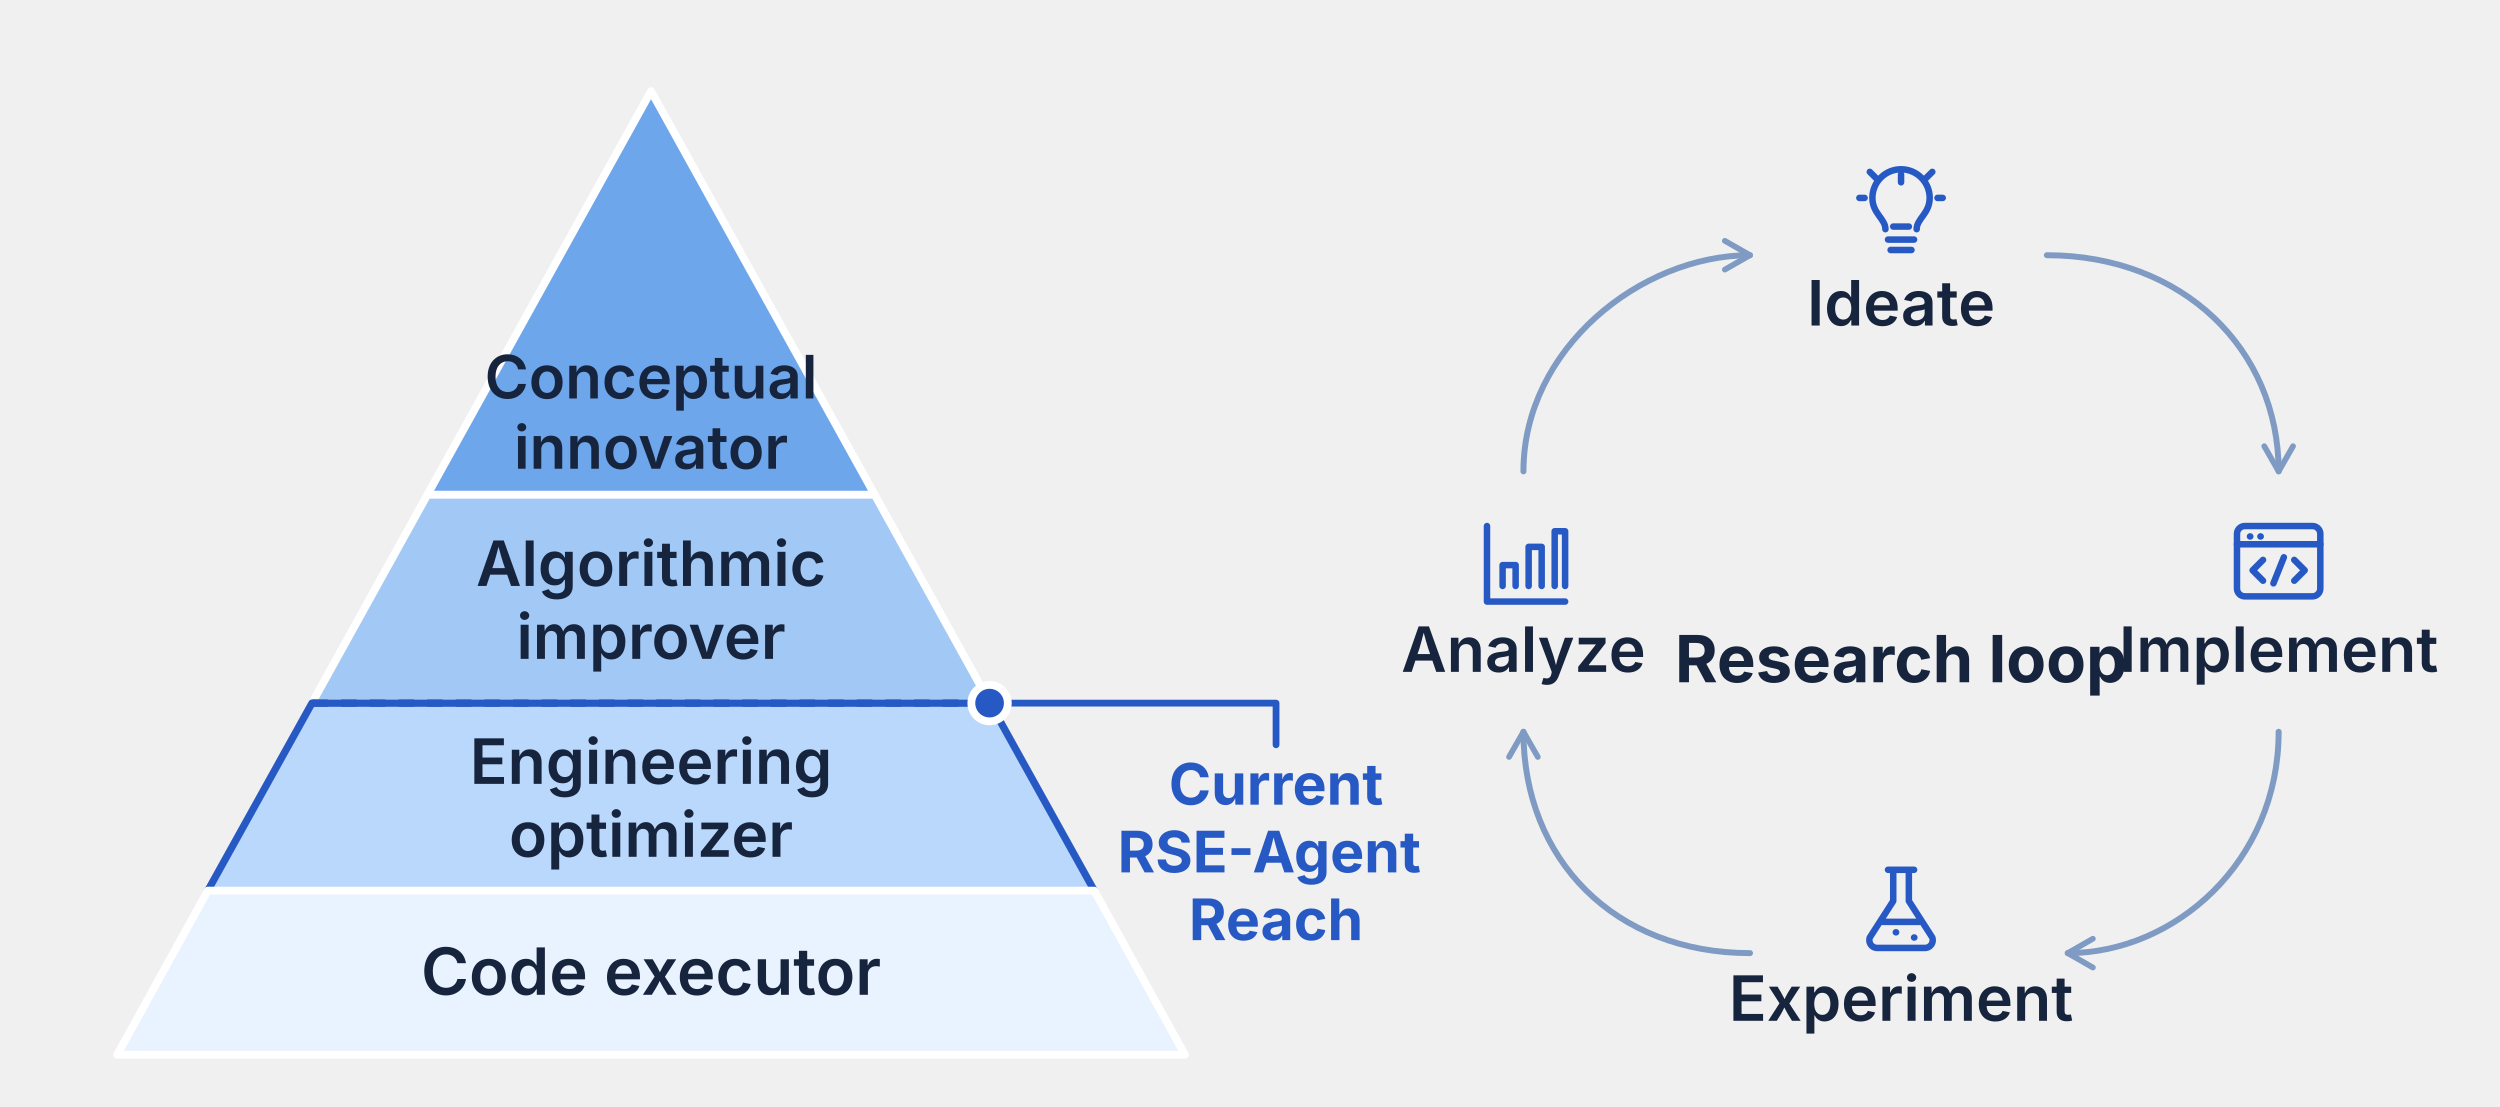
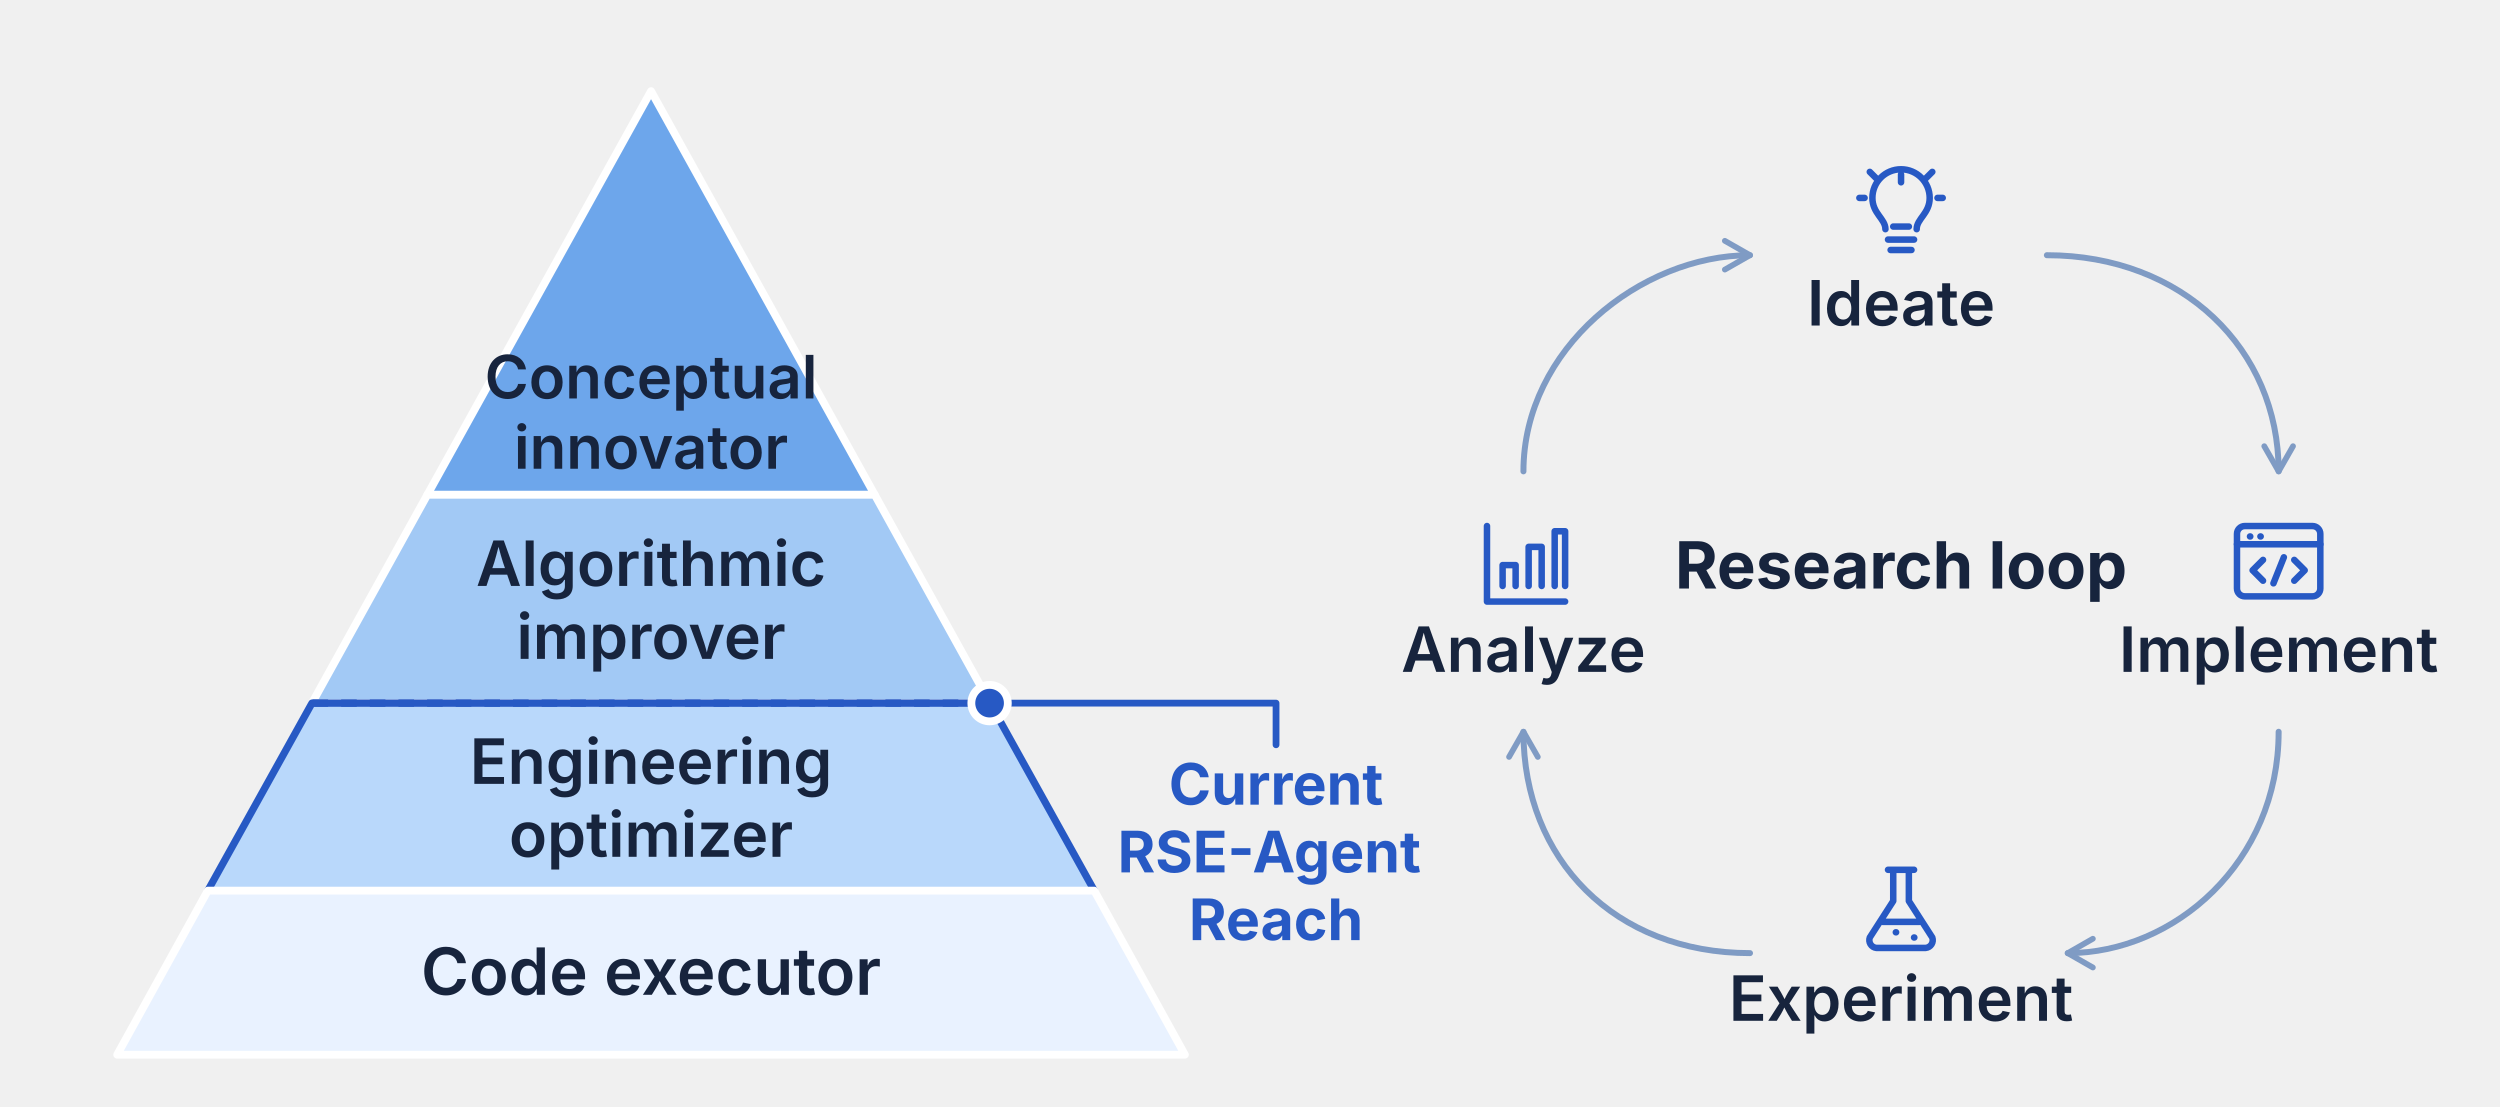
<svg xmlns="http://www.w3.org/2000/svg" width="960" height="425" viewBox="0 0 960 425" role="img" aria-labelledby="capability-title capability-desc">
  <defs>
    <marker id="arrow" viewBox="0 0 10 10" refX="8" refY="5" markerWidth="6" markerHeight="6" orient="auto-start-reverse">
      <path d="M1 1 8 5 1 9" fill="none" stroke="#7f9bc4" stroke-width="1.6" stroke-linecap="round" stroke-linejoin="round" />
    </marker>
    <marker id="focus-arrow" viewBox="0 0 10 10" refX="8" refY="5" markerWidth="6" markerHeight="6" orient="auto">
      <path d="M1 1 8 5 1 9" fill="none" stroke="#2759c4" stroke-width="1.8" stroke-linecap="round" stroke-linejoin="round" />
    </marker>
  </defs>
  <g font-family="Inter, Arial, Helvetica, sans-serif" fill="#17243d">
    <g id="capability-pyramid" stroke="#fff" stroke-width="3" stroke-linejoin="round">
      <path d="M250 35 335.9 190H164.1Z" fill="#6da6eb" />
      <path d="M164.1 190H335.9L380.2 270H119.8Z" fill="#a2c9f5" />
      <path d="M119.8 270H380.2L420.2 342H79.8Z" fill="#b9d8fb" stroke="#2759c4" stroke-width="2.8" />
      <path d="M79.8 342H420.2L455 405H45Z" fill="#e9f2ff" />
    </g>
    <g text-anchor="middle" font-weight="600">
      <text x="250" y="153" font-size="23">Conceptual<tspan x="250" dy="27">innovator</tspan>
      </text>
      <text x="250" y="225" font-size="24">Algorithmic<tspan x="250" dy="28">improver</tspan>
      </text>
      <text x="250" y="301" font-size="24">Engineering<tspan x="250" dy="28">optimizer</tspan>
      </text>
      <text x="250" y="382" font-size="25">Code executor</text>
    </g>
    <g id="research-loop">
      <g fill="none" stroke="#7f9bc4" stroke-width="2.3" stroke-linecap="round" marker-end="url(#arrow)">
        <path d="M786 98C838 98 875 134 875 181" />
        <path d="M875 281C875 331 835 366 794 366" />
        <path d="M672 366C620 366 585 330 585 281" />
        <path d="M585 181C585 134 630 98 672 98" />
      </g>
      <g fill="none" stroke="#2759c4" stroke-width="2.5" stroke-linecap="round" stroke-linejoin="round">
        <g transform="translate(714 65)">
          <path d="M10 23C10 19 5 17 5 11a11 11 0 0 1 22 0c0 6-5 8-5 12M11 27h10M12 31h8M16 2v3M2 11H0M30 11h2M4 1l3 3M25 4l3-3" />
          <path d="M13 22h6" />
        </g>
        <g transform="translate(858 201)">
          <rect x="1" y="1" width="32" height="27" rx="3" />
          <path d="M1 8h32M6 5h.1M10 5h.1M11 14l-4 4 4 4M23 14l4 4-4 4M19 13l-4 10" />
        </g>
        <g transform="translate(714 333)">
          <path d="M11 1h10M13 1v12L4 27a3 3 0 0 0 2.5 4h19a3 3 0 0 0 2.5-4L19 13V1M9 21h14" />
          <path d="M14 25h.1M21 27h.1" />
        </g>
        <g transform="translate(569 201)">
          <path d="M2 1v29h30M8 24v-8h5v8M18 24V9h5v15M28 24V3h4v21" />
        </g>
      </g>
      <g text-anchor="middle" font-size="24" font-weight="600">
        <text x="730" y="125">Ideate</text>
        <text x="875" y="258">Implement</text>
        <text x="730" y="392">Experiment</text>
        <text x="585" y="258">Analyze</text>
      </g>
-       <text x="730" y="262" text-anchor="middle" font-size="25" font-weight="650">Research loop</text>
+       <text x="730" y="226" text-anchor="middle" font-size="25" font-weight="650">Research loop</text>
    </g>
    <g id="current-rse-agent-reach">
      <path d="M120 270H380" fill="none" stroke="#2759c4" stroke-width="2.8" stroke-dasharray="6 5" />
      <path d="M380 270H490V286" fill="none" stroke="#2759c4" stroke-width="2.6" stroke-linecap="round" stroke-linejoin="round" />
      <circle cx="380" cy="270" r="7" fill="#2759c4" stroke="#fff" stroke-width="3" />
      <text x="490" y="309" text-anchor="middle" fill="#2759c4" font-size="22" font-weight="700">Current<tspan x="490" dy="26">RSE-Agent</tspan>
        <tspan x="490" dy="26">Reach</tspan>
      </text>
    </g>
  </g>
</svg>
